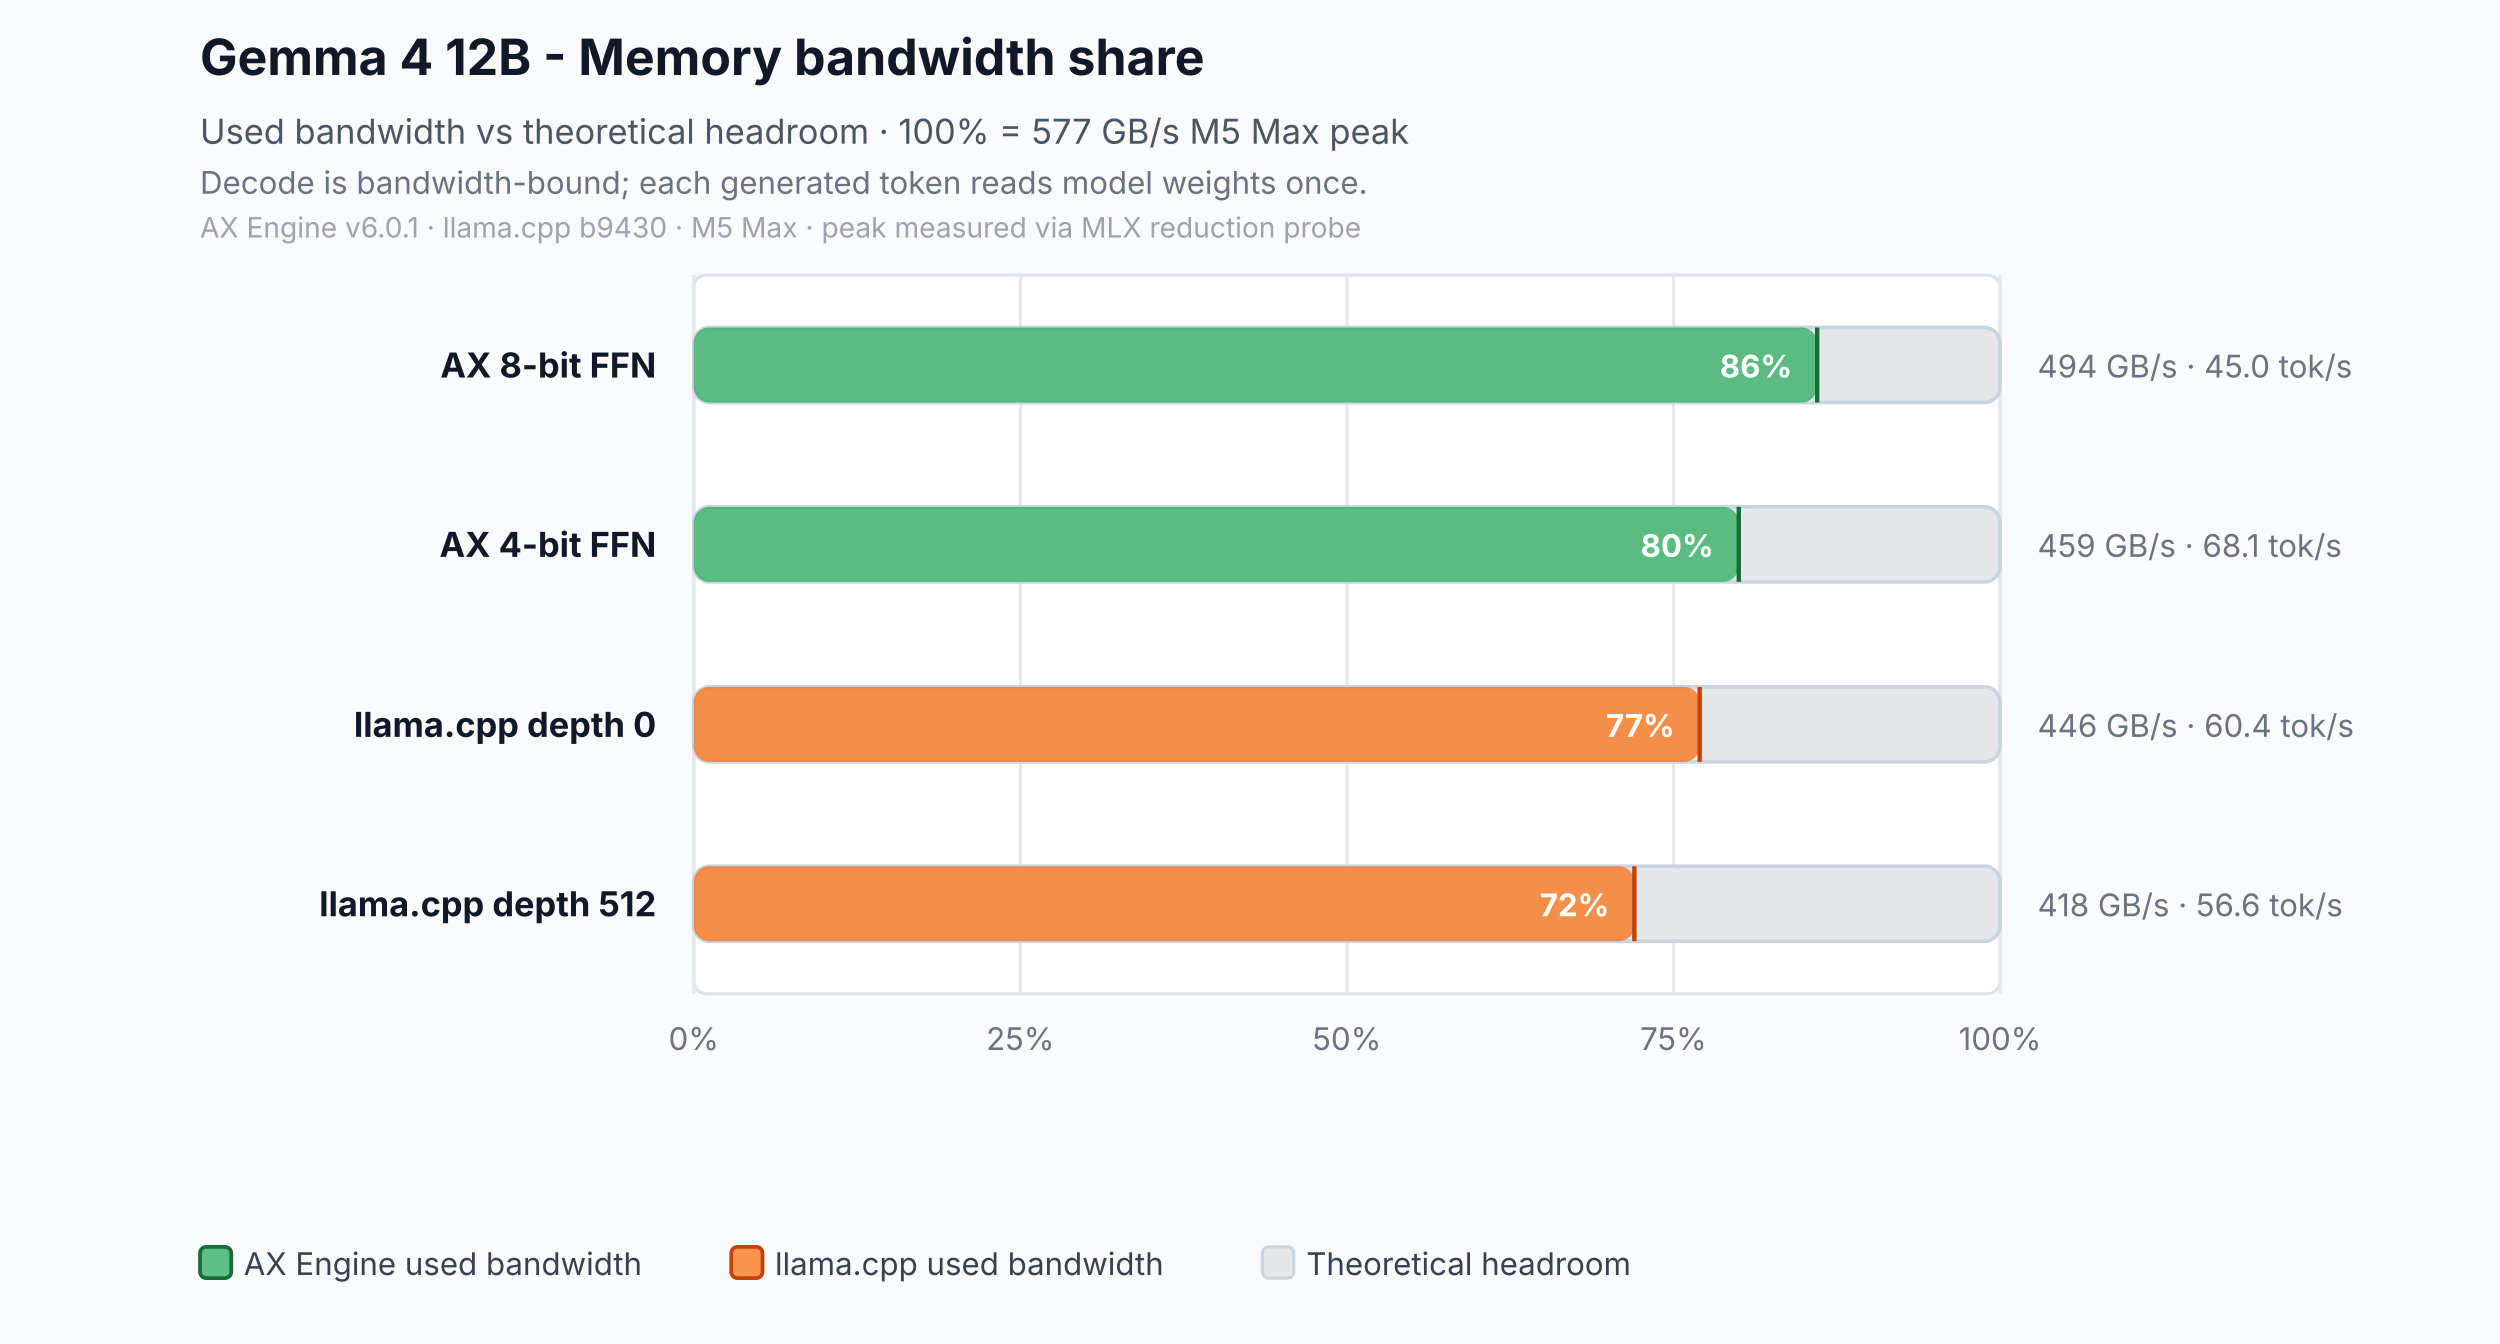
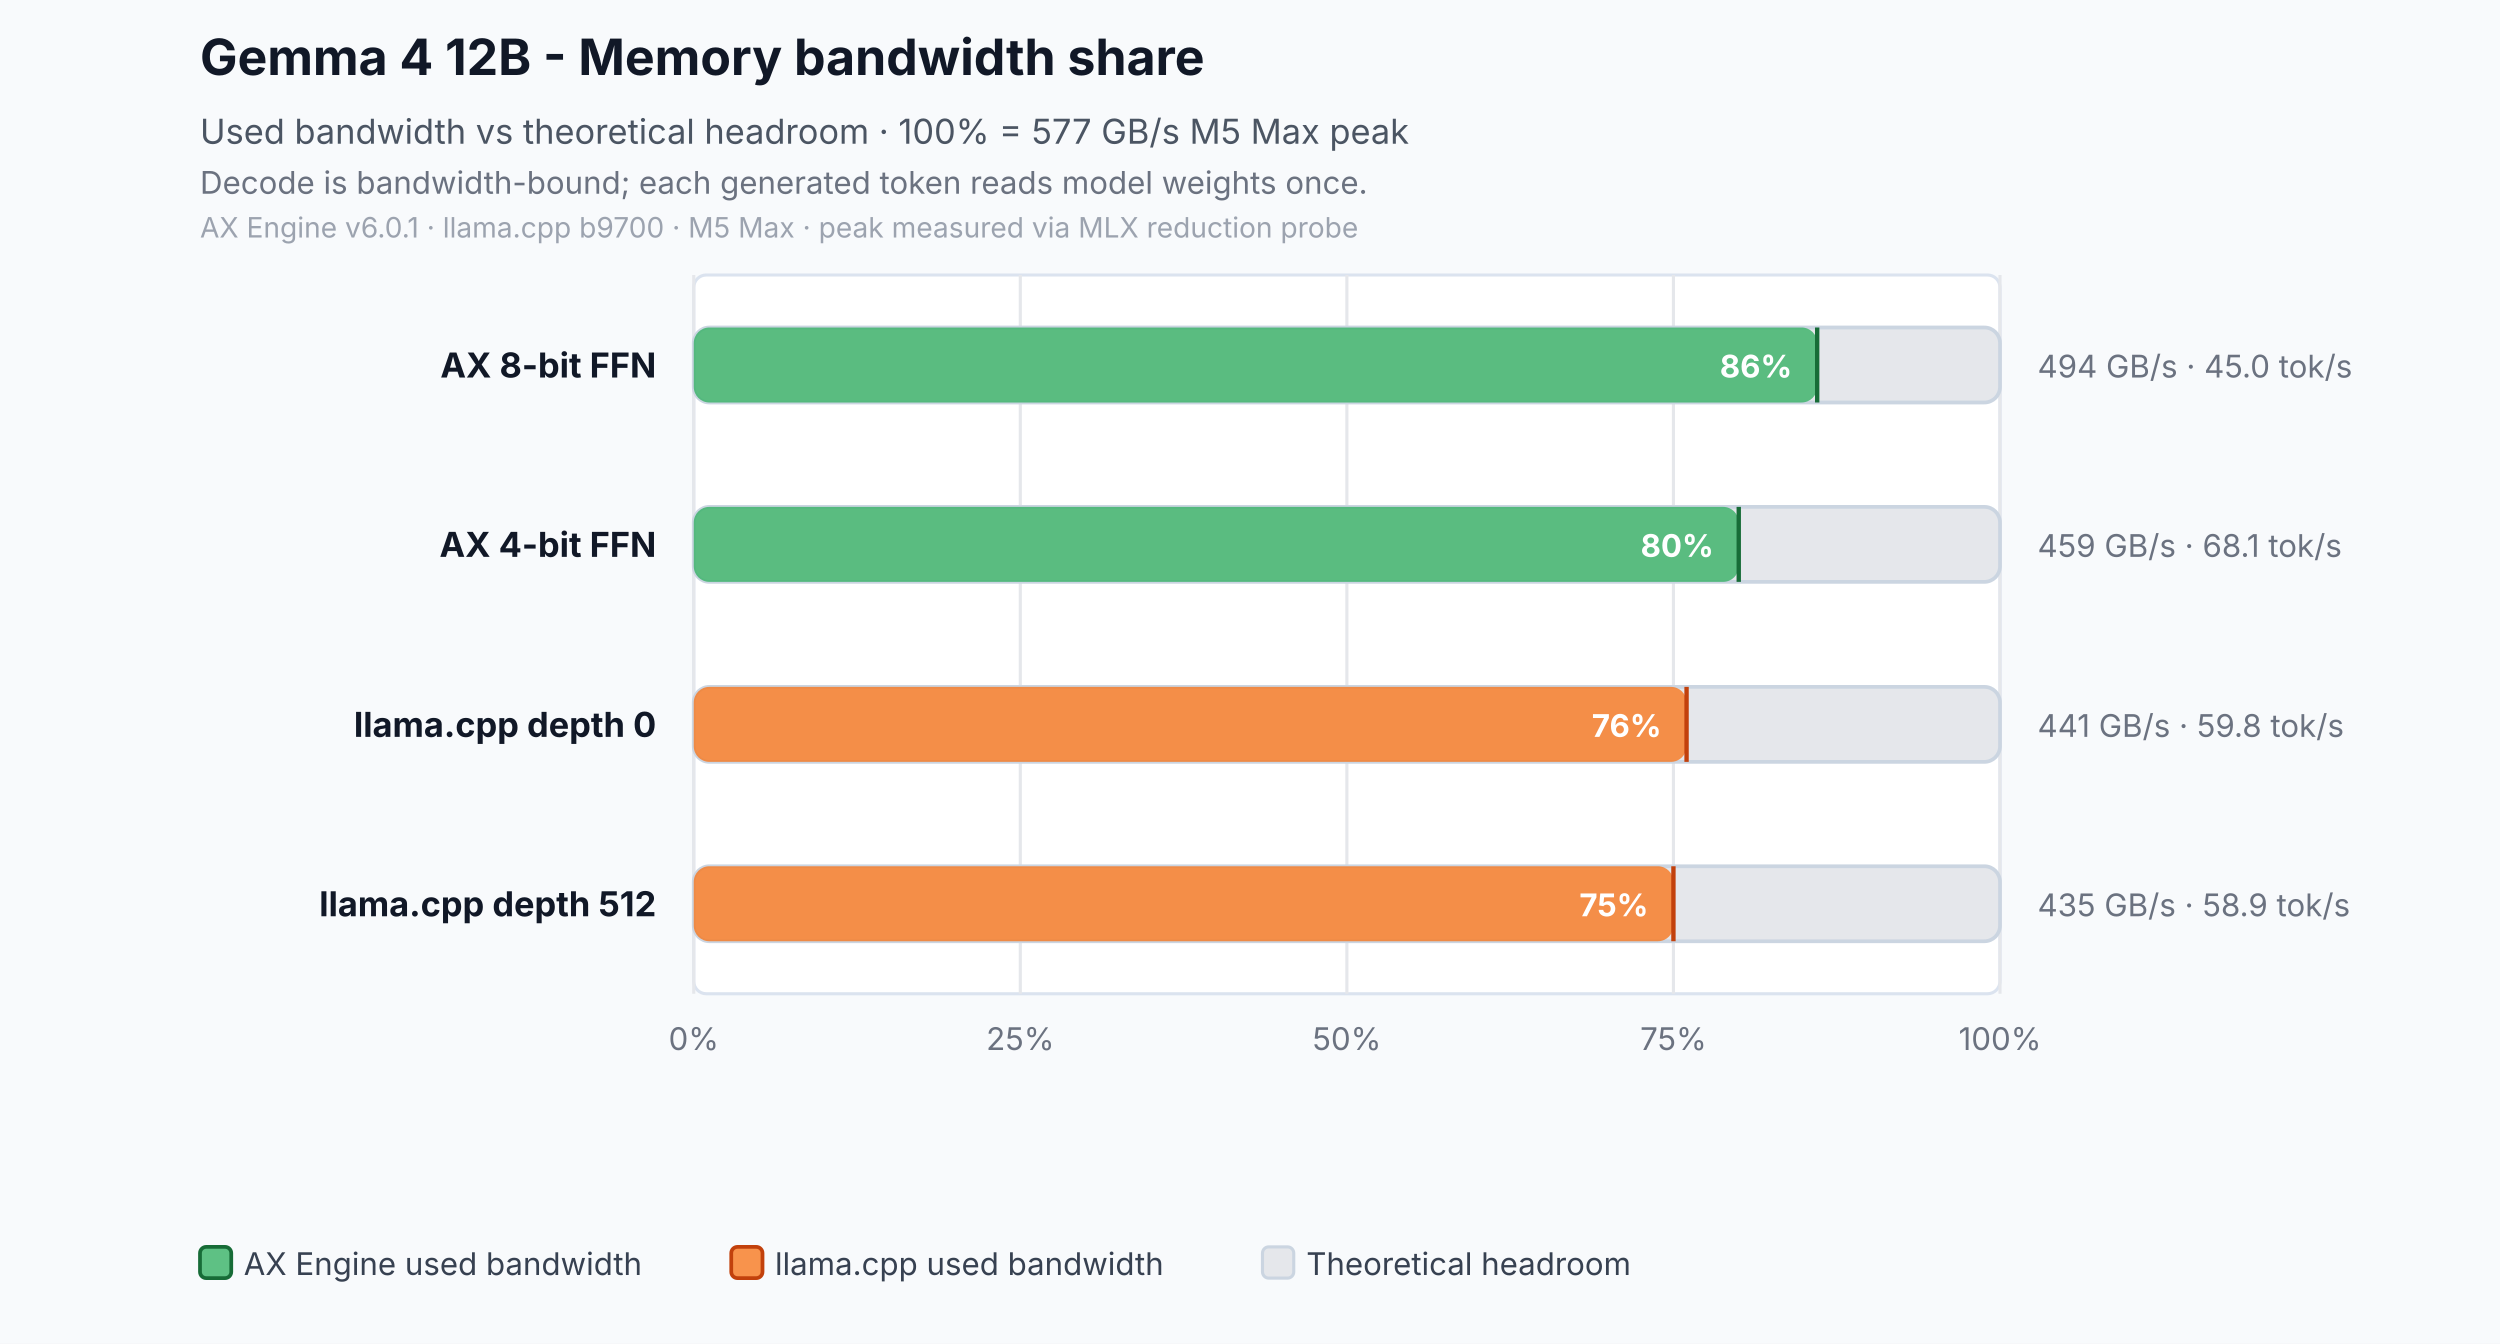
<svg xmlns="http://www.w3.org/2000/svg" width="800" height="430" viewBox="0 0 800 430" role="img" aria-labelledby="title desc">
  <rect width="800" height="430" fill="#f8fafc" />
  <text id="title" x="64" y="24" font-family="Inter,Segoe UI,Arial,sans-serif" font-size="16" font-weight="700" fill="#111827">Gemma 4 12B - Memory bandwidth share</text>
  <text x="64" y="46" font-family="Inter,Segoe UI,Arial,sans-serif" font-size="11" fill="#4b5563">Used bandwidth vs theoretical headroom · 100% = 577 GB/s M5 Max peak</text>
  <text id="desc" x="64" y="62" font-family="Inter,Segoe UI,Arial,sans-serif" font-size="10" fill="#6b7280">Decode is bandwidth-bound; each generated token reads model weights once.</text>
-   <text x="64" y="76" font-family="Inter,Segoe UI,Arial,sans-serif" font-size="9" fill="#9ca3af">AX Engine v6.0.1 · llama.cpp b9430 · M5 Max · peak measured via MLX reduction probe</text>
+   <text x="64" y="76" font-family="Inter,Segoe UI,Arial,sans-serif" font-size="9" fill="#9ca3af">AX Engine v6.0.1 · llama.cpp b9700 · M5 Max · peak measured via MLX reduction probe</text>
  <rect x="222" y="88" width="418" height="230" rx="4" fill="#ffffff" stroke="#dbe3ef" />
  <line x1="222.0" y1="88" x2="222.0" y2="318" stroke="#e5e7eb" stroke-width="1" />
  <text x="222.0" y="336" text-anchor="middle" font-family="Inter,Segoe UI,Arial,sans-serif" font-size="10" fill="#6b7280">0%</text>
  <line x1="326.5" y1="88" x2="326.5" y2="318" stroke="#e5e7eb" stroke-width="1" />
  <text x="326.5" y="336" text-anchor="middle" font-family="Inter,Segoe UI,Arial,sans-serif" font-size="10" fill="#6b7280">25%</text>
  <line x1="431.0" y1="88" x2="431.0" y2="318" stroke="#e5e7eb" stroke-width="1" />
  <text x="431.0" y="336" text-anchor="middle" font-family="Inter,Segoe UI,Arial,sans-serif" font-size="10" fill="#6b7280">50%</text>
  <line x1="535.5" y1="88" x2="535.5" y2="318" stroke="#e5e7eb" stroke-width="1" />
  <text x="535.5" y="336" text-anchor="middle" font-family="Inter,Segoe UI,Arial,sans-serif" font-size="10" fill="#6b7280">75%</text>
  <line x1="640.0" y1="88" x2="640.0" y2="318" stroke="#e5e7eb" stroke-width="1" />
  <text x="640.0" y="336" text-anchor="middle" font-family="Inter,Segoe UI,Arial,sans-serif" font-size="10" fill="#6b7280">100%</text>
  <text x="210" y="120.8" text-anchor="end" font-family="Inter,Segoe UI,Arial,sans-serif" font-size="11" font-weight="700" fill="#111827">AX 8-bit FFN</text>
  <rect x="222" y="104.8" width="418.0" height="24" rx="5" fill="#e5e7eb" stroke="#cbd5e1" stroke-width="1.2" />
  <rect x="222" y="104.8" width="359.5" height="24" rx="5" fill="#2eaf5f" fill-opacity="0.76" />
  <line x1="581.5" y1="104.8" x2="581.5" y2="128.8" stroke="#176c37" stroke-width="1.4" />
  <text x="573.5" y="120.8" text-anchor="end" font-family="Inter,Segoe UI,Arial,sans-serif" font-size="10" font-weight="700" fill="#ffffff">86%</text>
  <text x="652" y="120.8" text-anchor="start" font-family="Inter,Segoe UI,Arial,sans-serif" font-size="10" fill="#6b7280">494 GB/s · 45.0 tok/s</text>
  <text x="210" y="178.2" text-anchor="end" font-family="Inter,Segoe UI,Arial,sans-serif" font-size="11" font-weight="700" fill="#111827">AX 4-bit FFN</text>
  <rect x="222" y="162.2" width="418.0" height="24" rx="5" fill="#e5e7eb" stroke="#cbd5e1" stroke-width="1.2" />
  <rect x="222" y="162.2" width="334.4" height="24" rx="5" fill="#2eaf5f" fill-opacity="0.76" />
  <line x1="556.4" y1="162.2" x2="556.4" y2="186.2" stroke="#176c37" stroke-width="1.4" />
  <text x="548.4" y="178.2" text-anchor="end" font-family="Inter,Segoe UI,Arial,sans-serif" font-size="10" font-weight="700" fill="#ffffff">80%</text>
  <text x="652" y="178.2" text-anchor="start" font-family="Inter,Segoe UI,Arial,sans-serif" font-size="10" fill="#6b7280">459 GB/s · 68.1 tok/s</text>
  <text x="210" y="235.8" text-anchor="end" font-family="Inter,Segoe UI,Arial,sans-serif" font-size="11" font-weight="700" fill="#111827">llama.cpp depth 0</text>
  <rect x="222" y="219.8" width="418.0" height="24" rx="5" fill="#e5e7eb" stroke="#cbd5e1" stroke-width="1.2" />
-   <rect x="222" y="219.8" width="321.9" height="24" rx="5" fill="#f97316" fill-opacity="0.76" />
-   <line x1="543.9" y1="219.8" x2="543.9" y2="243.8" stroke="#c2410c" stroke-width="1.4" />
-   <text x="535.9" y="235.8" text-anchor="end" font-family="Inter,Segoe UI,Arial,sans-serif" font-size="10" font-weight="700" fill="#ffffff">77%</text>
-   <text x="652" y="235.8" text-anchor="start" font-family="Inter,Segoe UI,Arial,sans-serif" font-size="10" fill="#6b7280">446 GB/s · 60.4 tok/s</text>
+   <rect x="222" y="219.8" width="317.7" height="24" rx="5" fill="#f97316" fill-opacity="0.76" />
+   <line x1="539.7" y1="219.8" x2="539.7" y2="243.8" stroke="#c2410c" stroke-width="1.4" />
+   <text x="531.7" y="235.8" text-anchor="end" font-family="Inter,Segoe UI,Arial,sans-serif" font-size="10" font-weight="700" fill="#ffffff">76%</text>
+   <text x="652" y="235.8" text-anchor="start" font-family="Inter,Segoe UI,Arial,sans-serif" font-size="10" fill="#6b7280">441 GB/s · 59.8 tok/s</text>
  <text x="210" y="293.2" text-anchor="end" font-family="Inter,Segoe UI,Arial,sans-serif" font-size="11" font-weight="700" fill="#111827">llama.cpp depth 512</text>
  <rect x="222" y="277.2" width="418.0" height="24" rx="5" fill="#e5e7eb" stroke="#cbd5e1" stroke-width="1.2" />
-   <rect x="222" y="277.2" width="301.0" height="24" rx="5" fill="#f97316" fill-opacity="0.76" />
-   <line x1="523.0" y1="277.2" x2="523.0" y2="301.2" stroke="#c2410c" stroke-width="1.4" />
-   <text x="515.0" y="293.2" text-anchor="end" font-family="Inter,Segoe UI,Arial,sans-serif" font-size="10" font-weight="700" fill="#ffffff">72%</text>
-   <text x="652" y="293.2" text-anchor="start" font-family="Inter,Segoe UI,Arial,sans-serif" font-size="10" fill="#6b7280">418 GB/s · 56.6 tok/s</text>
+   <rect x="222" y="277.2" width="313.5" height="24" rx="5" fill="#f97316" fill-opacity="0.76" />
+   <line x1="535.5" y1="277.2" x2="535.5" y2="301.2" stroke="#c2410c" stroke-width="1.4" />
+   <text x="527.5" y="293.2" text-anchor="end" font-family="Inter,Segoe UI,Arial,sans-serif" font-size="10" font-weight="700" fill="#ffffff">75%</text>
+   <text x="652" y="293.2" text-anchor="start" font-family="Inter,Segoe UI,Arial,sans-serif" font-size="10" fill="#6b7280">435 GB/s · 58.9 tok/s</text>
  <rect x="64" y="399" width="10" height="10" rx="2" fill="#2eaf5f" fill-opacity="0.76" stroke="#176c37" stroke-width="1.2" />
  <text x="78" y="408" font-family="Inter,Segoe UI,Arial,sans-serif" font-size="10" fill="#374151">AX Engine used bandwidth</text>
  <rect x="234" y="399" width="10" height="10" rx="2" fill="#f97316" fill-opacity="0.76" stroke="#c2410c" stroke-width="1.2" />
  <text x="248" y="408" font-family="Inter,Segoe UI,Arial,sans-serif" font-size="10" fill="#374151">llama.cpp used bandwidth</text>
  <rect x="404" y="399" width="10" height="10" rx="2" fill="#e5e7eb" stroke="#cbd5e1" stroke-width="1" />
  <text x="418" y="408" font-family="Inter,Segoe UI,Arial,sans-serif" font-size="10" fill="#374151">Theoretical headroom</text>
</svg>
